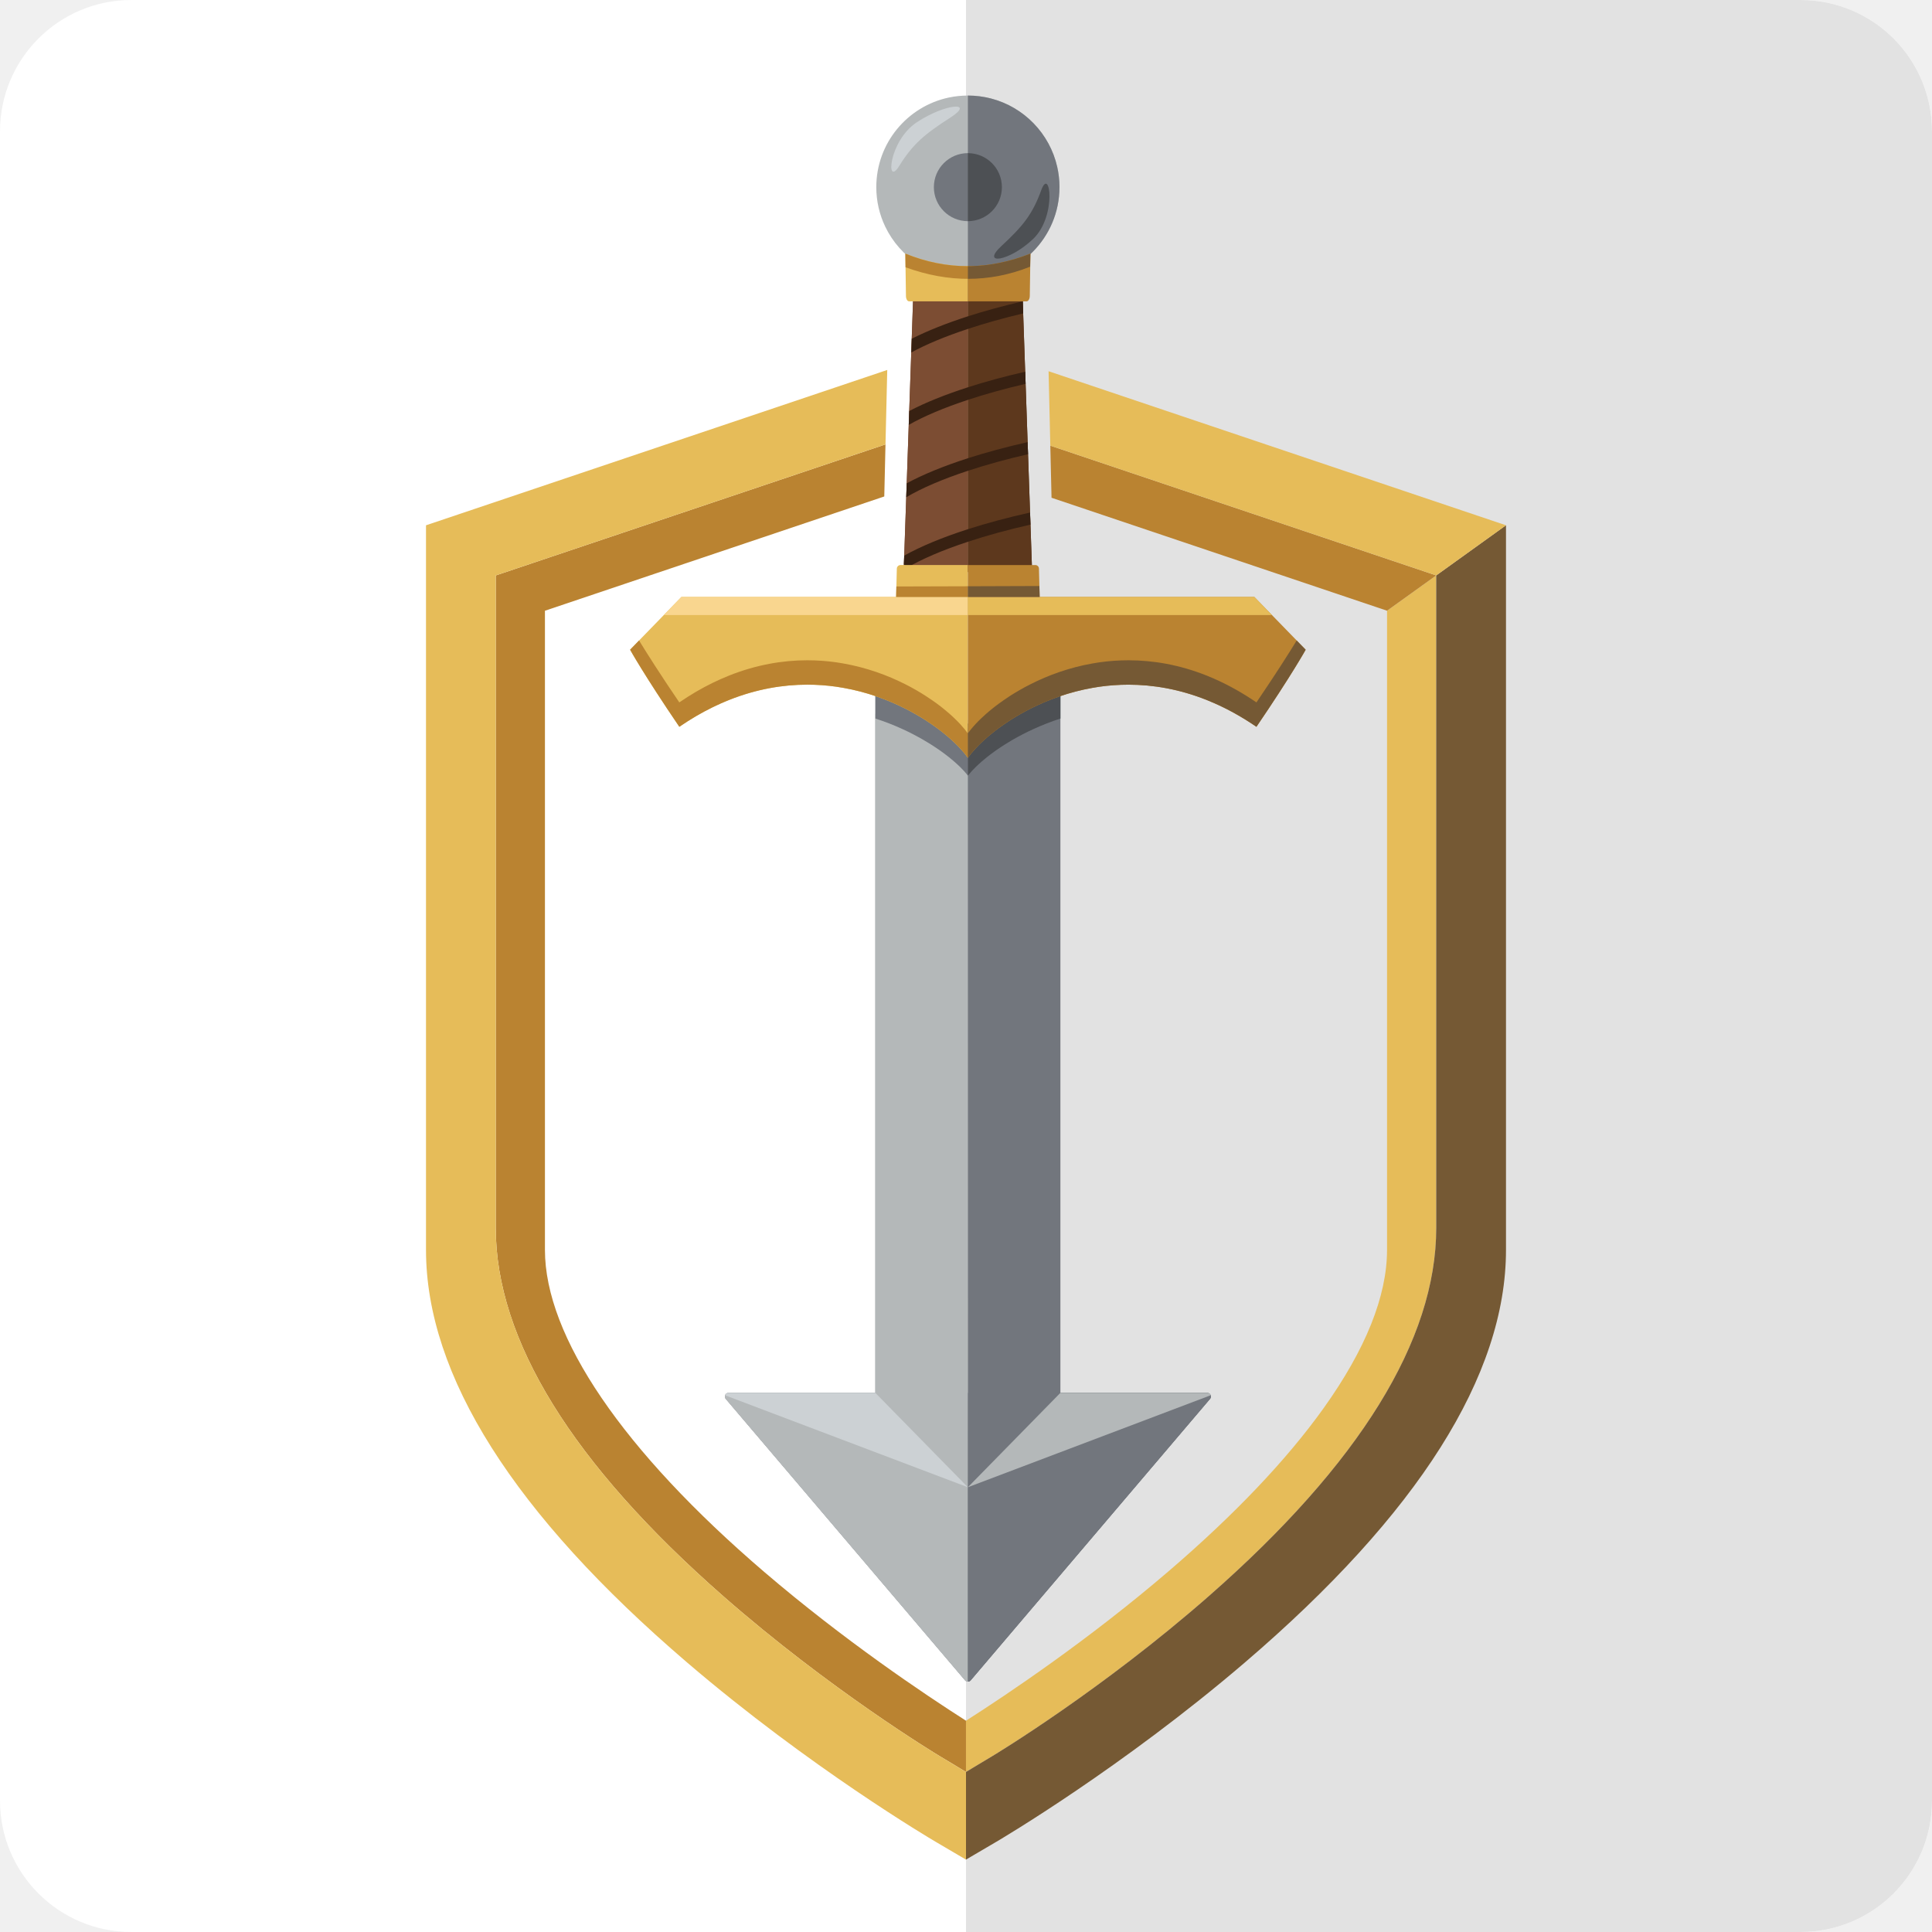
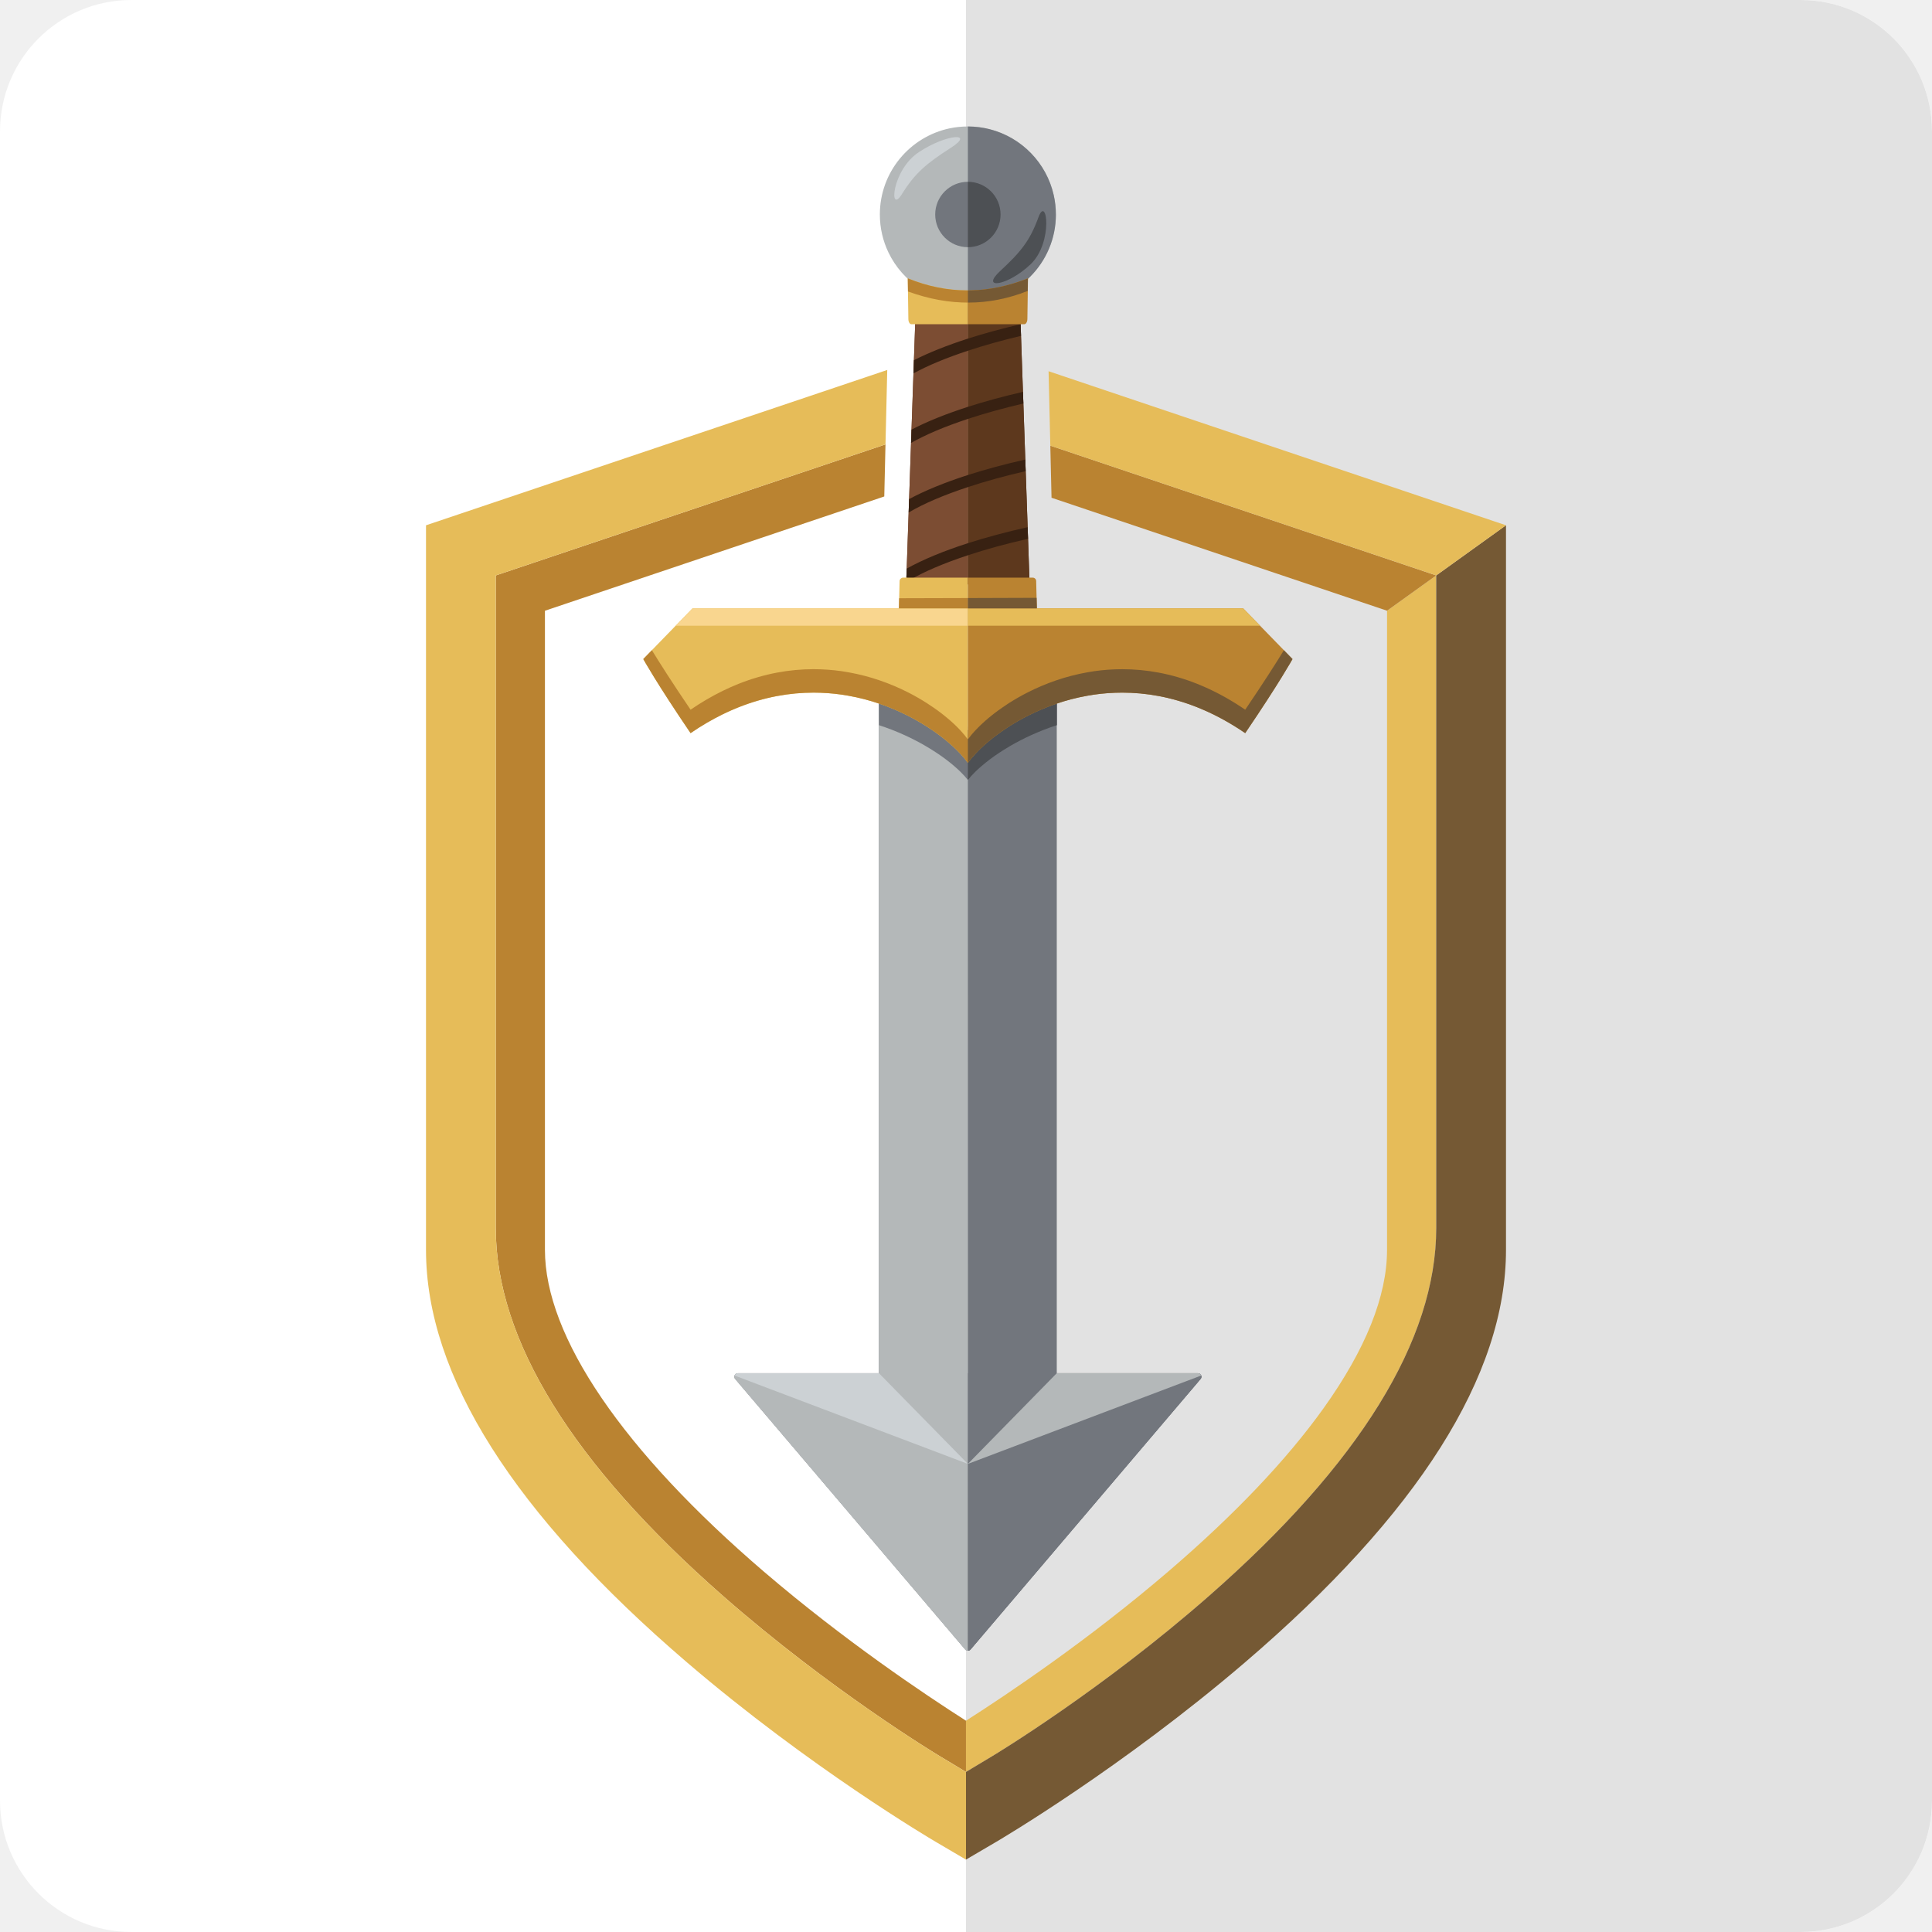
<svg xmlns="http://www.w3.org/2000/svg" id="Ebene_2" data-name="Ebene 2" viewBox="0 0 1000 1000">
  <defs>
    <style>
      .cls-1 {
        fill: #382112;
      }

      .cls-2 {
        fill: #b4b8b9;
      }

      .cls-3 {
        fill: #f9d68f;
      }

      .cls-4 {
        fill: #fff;
      }

      .cls-5 {
        fill: #e2e2e2;
      }

      .cls-6 {
        fill: #7c4d33;
      }

      .cls-7 {
        fill: #4d5054;
      }

      .cls-8 {
        fill: #72767d;
      }

      .cls-9 {
        fill: #ccd1d4;
      }

      .cls-10 {
        fill: #e6bc59;
      }

      .cls-11 {
        fill: #ba8331;
      }

      .cls-12 {
        fill: #5d381d;
      }

      .cls-13 {
        fill: #755934;
      }
    </style>
  </defs>
  <g id="Ebene_2-2" data-name="Ebene 2">
    <rect id="background" class="cls-4" width="1000" height="1000" rx="68" ry="68" />
    <path class="cls-5" d="M932,0h-432v1000h432c37.56,0,68-30.44,68-68V68c0-37.56-30.44-68-68-68Z" />
    <g>
      <g>
        <path class="cls-10" d="M743.37,297.85l-25.44,18.27v330.82c0,23.89-11.06,51.47-32.86,81.97-19.08,26.68-46.03,55.03-80.09,84.26-41.26,35.41-83.09,63.51-104.99,77.47v26.52h.01l13.57-8.16c2.3-1.38,56.84-34.36,112.16-82.89,78.08-68.5,117.66-132.58,117.66-190.5v-337.75h-.01Z" />
        <path class="cls-13" d="M743.39,297.85v337.75c0,57.92-39.59,122.01-117.66,190.5-55.32,48.52-109.85,81.51-112.16,82.89l-13.57,8.16h-.01v45.38s15.6-9.16,15.6-9.16c2.63-1.54,65.27-38.51,128.79-92.9,89.66-76.77,135.12-148.62,135.12-213.54v-375.05l-36.11,25.96ZM486.43,908.99l13.56,8.16h0s-13.56-8.16-13.56-8.16Z" />
        <path class="cls-11" d="M282.06,646.94v-330.82l175.64-59.15.63-26.95-201.72,67.83v337.75c0,57.92,39.59,122.01,117.66,190.5,55.32,48.52,109.85,81.51,112.16,82.89l13.56,8.16v-26.52c-21.74-13.86-63.15-41.67-104.33-76.92-73.25-62.72-113.6-121.96-113.6-166.78ZM543.64,230.68l.63,26.95,115.94,39.04,1.44.48,56.29,18.96,25.44-18.27-199.74-67.17Z" />
        <path class="cls-10" d="M486.43,908.99c-2.3-1.38-56.84-34.36-112.16-82.89-78.08-68.5-117.66-132.58-117.66-190.5v-337.75l201.72-67.83.91-38.53-238.74,80.4v375.05c0,64.93,45.46,136.77,135.12,213.54,63.52,54.39,126.16,91.36,128.79,92.9l15.59,9.16v-45.38s-13.57-8.16-13.57-8.16ZM542.74,192.15l.9,38.53,199.74,67.17,36.13-25.96-236.76-79.74Z" />
      </g>
      <g>
-         <path class="cls-8" d="M626.3,724.05l-123.89,145.7c-.75.87-2.12.87-2.87,0l-123.89-145.7c-1.05-1.22-.17-3.1,1.43-3.1h76.01v-372.56c19.56,7.1,36.27,0,41.09,6.17l6.8,20.03,9.7-4.52c4.83-6.17,18.63-14.59,38.18-21.68v372.56h76.01c1.61,0,2.49,1.88,1.44,3.1Z" />
-         <polygon class="cls-2" points="500.97 374.59 500.22 372.37 500.97 372.74 500.97 374.59" />
-         <path class="cls-2" d="M501.06,870.4c-.55.02-1.12-.2-1.51-.65l-123.89-145.7c-1.05-1.22-.17-3.1,1.43-3.1h76.01v-351.49c4.95,1.61,9.63,3.45,13.99,5.45.97.44,1.93.9,2.88,1.35.84.42,1.67.84,2.5,1.27.09.04.18.09.27.14h.01c.9.47,1.8.94,2.67,1.43h.01c.87.48,1.74.96,2.57,1.45,1.26.73,2.49,1.48,3.67,2.22.79.49,1.55,1,2.3,1.49.75.49,1.49,1,2.2,1.49.36.26.7.5,1.06.75.69.49,1.37,1,2.02,1.49.65.49,1.29.99,1.91,1.48.46.37.9.73,1.34,1.1.43.36.86.71,1.28,1.08.55.48,1.1.95,1.6,1.43.52.47,1.01.92,1.48,1.39,1.64,1.6,3.02,3.12,4.11,4.52l.09,471.42Z" />
-         <path class="cls-8" d="M626.3,724.05l-123.89,145.7c-.38.44-.91.66-1.44.65l.06-149.45h123.83c1.61,0,2.49,1.88,1.44,3.1Z" />
-         <path class="cls-2" d="M375.32,722.2c-.21.59-.15,1.29.33,1.85l123.89,145.7c.38.43.89.65,1.43.65v-100.61l-125.65-47.59Z" />
-         <path class="cls-9" d="M377.08,720.95c-1.05,0-1.77.81-1.86,1.71.02-.16.05-.31.1-.45l125.65,47.59-47.88-48.84h-76.01Z" />
-         <path class="cls-8" d="M626.64,722.19c.21.59.14,1.31-.34,1.87l-123.9,145.69c-.38.43-.89.65-1.43.65v-100.61s125.67-47.6,125.67-47.6Z" />
-         <path class="cls-2" d="M624.85,720.95c1.05,0,1.8.77,1.89,1.67-.02-.16-.05-.28-.1-.43l-125.67,47.6,47.88-48.84h76Z" />
+         <path class="cls-8" d="M621.42,713.76l-119.06,140.02c-.72.84-2.04.84-2.76,0l-119.06-140.02c-1.01-1.17-.17-2.98,1.37-2.98h73.04v-358.04c18.8,6.83,34.86,0,39.49,5.93l6.53,19.25,9.32-4.34c4.64-5.93,17.9-14.02,36.69-20.84v358.04h73.04c1.55,0,2.39,1.81,1.38,2.98Z" />
+         <polygon class="cls-2" points="500.97 377.92 500.25 375.79 500.97 376.14 500.97 377.92" />
+         <path class="cls-2" d="M501.06,854.4c-.53.02-1.08-.19-1.46-.63l-119.06-140.02c-1.01-1.17-.17-2.98,1.37-2.98h73.04v-337.79c4.76,1.55,9.25,3.31,13.44,5.24.93.43,1.86.86,2.77,1.3.8.4,1.61.8,2.4,1.22.08.04.18.08.26.13h.01c.86.45,1.73.9,2.57,1.37h.01c.84.46,1.67.92,2.47,1.4,1.21.7,2.39,1.42,3.53,2.13.76.47,1.49.96,2.21,1.43.72.47,1.43.96,2.12,1.43.34.25.67.49,1.02.72.66.47,1.31.96,1.94,1.43.63.47,1.24.95,1.83,1.42.44.35.86.7,1.29,1.05.41.34.83.69,1.23,1.04.53.46,1.05.91,1.54,1.37.5.45.97.89,1.42,1.34,1.57,1.54,2.9,2.99,3.95,4.34l.08,453.05Z" />
+         <path class="cls-8" d="M621.42,713.76l-119.06,140.02c-.37.43-.88.64-1.38.63l.05-143.63h119.01c1.55,0,2.39,1.81,1.38,2.98Z" />
+         <path class="cls-2" d="M380.22,711.98c-.21.57-.15,1.24.32,1.78l119.06,140.02c.37.41.85.63,1.37.63v-96.69l-120.75-45.73Z" />
+         <path class="cls-9" d="M381.91,710.78c-1.01,0-1.7.78-1.79,1.64.02-.15.05-.3.1-.44l120.75,45.73-46.02-46.94h-73.04Z" />
+         <path class="cls-8" d="M621.74,711.97c.21.57.14,1.26-.32,1.79l-119.07,140.01c-.37.41-.85.63-1.37.63v-96.69s120.77-45.74,120.77-45.74Z" />
+         <path class="cls-2" d="M620.02,710.78c1.01,0,1.73.74,1.82,1.6-.02-.15-.05-.27-.1-.41l-120.77,45.74,46.01-46.94h73.04Z" />
      </g>
-       <path class="cls-8" d="M548.86,350.85v21.07c-4.95,1.61-9.62,3.46-13.97,5.45-.97.44-1.93.9-2.88,1.35-.85.42-1.69.84-2.51,1.27h-.01c-.09.04-.17.09-.26.14-.91.47-1.81.95-2.68,1.43-.71.39-1.43.79-2.12,1.18-.31.18-.62.37-.92.54-1.1.64-2.17,1.29-3.2,1.95-.79.49-1.56.99-2.31,1.49-.75.49-1.49,1-2.2,1.49-.36.25-.7.5-1.05.75-.7.49-1.38,1-2.03,1.49-.65.49-1.29.99-1.91,1.48-.91.73-1.79,1.45-2.62,2.18-.55.48-1.08.95-1.6,1.43-.52.47-1.01.94-1.48,1.39-1.64,1.6-3.02,3.12-4.11,4.52-1.1-1.4-2.47-2.92-4.11-4.52-.47-.47-.96-.92-1.48-1.39-.5-.48-1.05-.95-1.6-1.43-.42-.37-.85-.73-1.28-1.08-.44-.37-.89-.73-1.34-1.1-.62-.49-1.26-.99-1.91-1.48-.65-.49-1.33-1-2.02-1.49-.36-.25-.7-.49-1.06-.75-.71-.49-1.45-1-2.2-1.49-.75-.49-1.51-1-2.3-1.49-1.18-.74-2.41-1.49-3.67-2.22-.84-.49-1.7-.97-2.57-1.45h-.01c-.87-.49-1.77-.96-2.67-1.43h-.01c-.09-.05-.18-.1-.27-.14-.82-.43-1.66-.85-2.5-1.27-.95-.46-1.91-.91-2.88-1.35-4.36-2.01-9.04-3.84-13.99-5.45v-21.07c19.56,7.1,36.27,0,41.09,6.17l6.8,20.03,9.7-4.52c4.83-6.17,18.63-14.59,38.18-21.68Z" />
-       <path class="cls-7" d="M548.86,350.85v21.07c-4.95,1.61-9.62,3.46-13.97,5.45-.97.44-1.93.9-2.88,1.35-.85.42-1.69.84-2.51,1.27h-.01c-.09.04-.17.09-.26.14-.91.47-1.81.95-2.68,1.43-.71.39-1.43.79-2.12,1.18-.31.18-.62.37-.92.54-1.1.64-2.17,1.29-3.2,1.95-.79.49-1.56.99-2.31,1.49-.75.49-1.49,1-2.2,1.49-.36.25-.7.5-1.05.75-.7.49-1.38,1-2.03,1.49-.65.49-1.29.99-1.91,1.48-.91.73-1.79,1.45-2.62,2.18-.55.48-1.08.95-1.6,1.43-.52.47-1.01.94-1.48,1.39-1.64,1.6-3.02,3.12-4.11,4.52v-24.39l9.7-4.52c4.83-6.17,18.63-14.59,38.18-21.68Z" />
+       <path class="cls-8" d="M546.99,355.1v20.25c-4.76,1.55-9.24,3.33-13.43,5.24-.93.43-1.86.86-2.77,1.3-.82.4-1.62.8-2.41,1.22h-.01c-.08.04-.17.08-.25.13-.88.45-1.74.91-2.58,1.37-.69.38-1.37.76-2.04,1.14-.3.18-.59.35-.89.52-1.05.62-2.08,1.24-3.08,1.87-.76.47-1.5.95-2.22,1.43-.72.47-1.43.96-2.12,1.43-.34.24-.67.49-1.01.72-.67.47-1.33.96-1.95,1.43-.63.47-1.24.95-1.83,1.42-.88.7-1.72,1.4-2.52,2.09-.53.46-1.04.91-1.54,1.37-.5.45-.97.9-1.42,1.34-1.57,1.54-2.9,2.99-3.95,4.34-1.05-1.35-2.38-2.8-3.95-4.34-.45-.45-.92-.89-1.42-1.34-.49-.46-1.01-.91-1.54-1.37-.4-.35-.82-.7-1.23-1.04-.43-.35-.85-.7-1.29-1.05-.59-.47-1.21-.95-1.83-1.42-.63-.47-1.28-.96-1.94-1.43-.34-.24-.67-.47-1.02-.72-.69-.47-1.4-.96-2.12-1.43-.72-.47-1.46-.96-2.21-1.43-1.14-.71-2.32-1.43-3.53-2.13-.8-.47-1.63-.93-2.47-1.4h-.01c-.84-.47-1.7-.92-2.57-1.37h-.01c-.08-.05-.18-.09-.26-.13-.79-.41-1.6-.82-2.4-1.22-.91-.44-1.83-.88-2.77-1.3-4.19-1.93-8.69-3.69-13.44-5.24v-20.25c18.8,6.83,34.86,0,39.49,5.93l6.53,19.25,9.32-4.34c4.64-5.93,17.9-14.02,36.69-20.84Z" />
+       <path class="cls-7" d="M546.99,355.1v20.25c-4.76,1.55-9.24,3.33-13.43,5.24-.93.43-1.86.86-2.77,1.3-.82.4-1.62.8-2.41,1.22h-.01c-.08.04-.17.08-.25.13-.88.45-1.74.91-2.58,1.37-.69.38-1.37.76-2.04,1.14-.3.18-.59.35-.89.52-1.05.62-2.08,1.24-3.08,1.87-.76.47-1.5.95-2.22,1.43-.72.47-1.43.96-2.12,1.43-.34.24-.67.49-1.01.72-.67.47-1.33.96-1.95,1.43-.63.47-1.24.95-1.83,1.42-.88.7-1.72,1.4-2.52,2.09-.53.46-1.04.91-1.54,1.37-.5.45-.97.9-1.42,1.34-1.57,1.54-2.9,2.99-3.95,4.34v-23.44l9.32-4.34c4.64-5.93,17.9-14.02,36.69-20.84Z" />
      <g>
-         <path class="cls-10" d="M506.3,385.99c-.49.49-.96.99-1.4,1.47-1.55,1.67-2.87,3.28-3.92,4.75v-83.22h-148.3l-26.54,27.31s7.05,12.79,25.47,39.89c1.46-1,2.9-1.95,4.35-2.87,1.45-.91,2.88-1.79,4.33-2.64,1.45-.85,2.88-1.65,4.31-2.42,1.43-.77,2.87-1.5,4.29-2.2,1.42-.7,2.84-1.37,4.27-1.99,1.42-.62,2.83-1.22,4.24-1.78,14.08-5.61,27.68-7.91,40.42-7.91,5.17,0,10.22.38,15.07,1.07,1.22.18,2.42.38,3.62.59,11.94,2.11,22.77,6.05,32.09,10.77.93.47,1.85.95,2.75,1.43.8.44,1.6.88,2.39,1.34.08.04.18.09.26.14h.01c.86.49,1.72.99,2.55,1.51h.01c.83.51,1.66,1.01,2.46,1.53,1.2.77,2.37,1.56,3.5,2.34.75.52,1.48,1.05,2.2,1.57.72.52,1.42,1.05,2.1,1.57.34.27.67.53,1.01.79.66.52,1.3,1.05,1.93,1.57.62.52,1.23,1.04,1.82,1.56.43.39.86.77,1.28,1.16.41.38.82.75,1.22,1.14.53.51,1.05,1,1.53,1.51.49.49.96.98,1.41,1.47,1.56,1.69,2.88,3.29,3.93,4.77,1.05-1.48,2.36-3.08,3.93-4.77.45-.48.92-.98,1.41-1.47.28-.29.58-.58.88-.87-.29.29-.59.58-.88.87Z" />
-         <path class="cls-11" d="M675.81,336.3s-7.06,12.79-25.48,39.89c-7.46-5.11-14.87-9.2-22.15-12.37-1.22-.54-2.43-1.05-3.64-1.53-14.09-5.6-27.68-7.9-40.41-7.9-5.18,0-10.22.37-15.08,1.06-1.21.18-2.43.38-3.61.59-11.94,2.11-22.78,6.05-32.1,10.77-.92.47-1.85.95-2.75,1.43-.81.44-1.61.89-2.4,1.34h-.01c-.07.04-.16.09-.25.14-.86.49-1.72,1.01-2.56,1.51-.68.42-1.37.82-2.02,1.24-.3.2-.59.39-.89.58-1.05.68-2.07,1.37-3.05,2.06-.75.52-1.49,1.03-2.2,1.56-.73.53-1.43,1.06-2.11,1.58-.34.26-.68.54-1.01.8-.66.52-1.31,1.05-1.93,1.56-.63.53-1.23,1.05-1.82,1.56-.87.78-1.7,1.54-2.5,2.3-.53.5-1.03,1.01-1.54,1.51-.49.49-.96.99-1.4,1.47-1.55,1.67-2.87,3.28-3.92,4.75v-83.22s148.27,0,148.27,0l26.56,27.31Z" />
-         <path class="cls-11" d="M500.97,379.61s0-.01.01-.01v12.61s-.01.01-.01.02c-1.05-1.49-2.36-3.09-3.93-4.78-.44-.49-.91-.97-1.4-1.47-.49-.5-1.01-1.01-1.54-1.51-.39-.38-.8-.76-1.22-1.15-.42-.38-.85-.76-1.28-1.16-.59-.52-1.19-1.03-1.82-1.56-.62-.52-1.27-1.05-1.92-1.56-.34-.26-.68-.53-1.02-.8-.68-.52-1.38-1.05-2.09-1.58-.73-.52-1.45-1.05-2.2-1.56-1.13-.79-2.3-1.58-3.51-2.35-.79-.52-1.61-1.02-2.45-1.53h-.01c-.84-.52-1.69-1.02-2.55-1.51h-.01c-.09-.05-.17-.1-.26-.14-.79-.46-1.59-.9-2.39-1.34-.9-.48-1.82-.96-2.75-1.43-9.32-4.73-20.16-8.67-32.1-10.77-1.19-.21-2.4-.41-3.62-.59-4.85-.69-9.9-1.06-15.07-1.06-12.73,0-26.32,2.3-40.41,7.9-1.42.55-2.82,1.16-4.25,1.79-1.42.62-2.84,1.28-4.26,1.98-1.43.7-2.86,1.44-4.3,2.2-1.43.76-2.87,1.58-4.31,2.41-1.45.85-2.88,1.74-4.33,2.65-1.44.92-2.89,1.87-4.35,2.87-18.42-27.1-25.48-39.89-25.48-39.89l4.64-4.78c3.96,6.49,10.66,17.09,20.83,32.05,1.45-1,2.91-1.95,4.35-2.87,1.45-.91,2.88-1.8,4.33-2.65,1.44-.84,2.88-1.65,4.31-2.41,1.44-.76,2.87-1.49,4.3-2.2,1.42-.7,2.84-1.35,4.26-1.98,1.43-.63,2.83-1.22,4.25-1.79,14.09-5.6,27.68-7.9,40.41-7.9,5.17,0,10.22.37,15.07,1.06,1.22.18,2.43.38,3.62.59,11.94,2.11,22.78,6.05,32.1,10.77.92.47,1.85.95,2.75,1.43.8.44,1.6.89,2.39,1.34.09.04.17.09.26.14h.01c.86.49,1.71,1,2.55,1.51h.01c.84.5,1.66,1.01,2.45,1.54,1.21.76,2.38,1.55,3.51,2.34.75.52,1.48,1.05,2.2,1.56.71.53,1.42,1.06,2.09,1.58.34.27.68.54,1.02.8.65.52,1.31,1.05,1.92,1.58.63.52,1.23,1.03,1.82,1.55.43.39.86.78,1.28,1.16.42.38.83.76,1.22,1.15.53.5,1.05,1.01,1.54,1.51.49.49.96.97,1.4,1.47,1.56,1.7,2.88,3.29,3.93,4.78Z" />
-         <path class="cls-13" d="M675.81,336.3s-7.06,12.79-25.48,39.89c-7.46-5.11-14.87-9.2-22.15-12.37-1.22-.54-2.43-1.05-3.64-1.53-14.09-5.6-27.68-7.9-40.41-7.9-5.18,0-10.22.37-15.08,1.06-1.21.18-2.43.38-3.61.59-11.94,2.11-22.78,6.05-32.1,10.77-.92.47-1.85.95-2.75,1.43-.81.44-1.61.89-2.4,1.34h-.01c-.07.04-.16.09-.25.14-.86.49-1.72,1.01-2.56,1.51-.68.42-1.37.82-2.02,1.24-.3.2-.59.39-.89.58-1.05.68-2.07,1.37-3.05,2.06-.75.52-1.49,1.03-2.2,1.56-.73.53-1.43,1.06-2.11,1.58-.34.26-.68.54-1.01.8-.66.52-1.31,1.05-1.93,1.56-.63.53-1.23,1.05-1.82,1.56-.87.78-1.7,1.54-2.5,2.3-.53.5-1.03,1.01-1.54,1.51-.49.49-.96.99-1.4,1.47-.39.42-.76.84-1.12,1.24-1.07,1.22-2.01,2.4-2.8,3.51v-12.62c.53-.75,1.13-1.54,1.81-2.35.31-.38.64-.76.99-1.15.07-.1.16-.2.26-.3.27-.32.57-.64.86-.96.44-.48.91-.97,1.4-1.47.5-.5,1.01-1.01,1.54-1.51.8-.76,1.63-1.53,2.5-2.3.59-.52,1.19-1.03,1.82-1.56.63-.52,1.27-1.05,1.93-1.56.33-.26.66-.54,1.01-.8.68-.52,1.38-1.05,2.11-1.58.71-.53,1.45-1.05,2.2-1.56.99-.69,2.01-1.38,3.05-2.06.3-.18.59-.38.89-.58.65-.42,1.34-.82,2.02-1.24.84-.5,1.7-1.02,2.56-1.51.09-.05.17-.1.25-.14h.01c.79-.46,1.59-.9,2.4-1.34.9-.48,1.82-.96,2.75-1.43,9.32-4.73,20.16-8.67,32.1-10.77,1.18-.21,2.4-.41,3.61-.59,4.86-.69,9.9-1.06,15.08-1.06,12.73,0,26.32,2.3,40.41,7.9,1.22.48,2.43.99,3.64,1.53,7.28,3.18,14.69,7.26,22.15,12.37,10.16-14.95,16.87-25.55,20.83-32.04l4.64,4.77Z" />
-         <polygon class="cls-3" points="500.97 308.99 500.97 318.35 343.59 318.35 352.69 308.99 500.97 308.99" />
-         <polygon class="cls-10" points="658.35 318.35 500.97 318.35 500.97 308.99 649.26 308.99 658.35 318.35" />
+         <path class="cls-10" d="M506.1,388.87c-.47.47-.92.95-1.35,1.41-1.49,1.61-2.76,3.15-3.76,4.57v-79.98h-142.52l-25.51,26.25s6.78,12.29,24.48,38.34c1.4-.96,2.79-1.88,4.18-2.76,1.39-.87,2.77-1.72,4.16-2.54,1.39-.81,2.77-1.59,4.15-2.32,1.38-.74,2.76-1.44,4.12-2.11,1.37-.67,2.73-1.31,4.1-1.91,1.37-.6,2.72-1.18,4.08-1.71,13.53-5.39,26.61-7.6,38.84-7.6,4.97,0,9.82.36,14.48,1.02,1.17.18,2.33.36,3.48.56,11.48,2.02,21.88,5.81,30.84,10.35.89.45,1.77.91,2.64,1.38.77.42,1.54.85,2.29,1.29.08.04.17.09.25.14h.01c.82.48,1.65.95,2.45,1.45h.01c.8.49,1.59.98,2.36,1.47,1.15.74,2.28,1.5,3.37,2.25.72.5,1.42,1.01,2.11,1.51.69.5,1.37,1.01,2.02,1.51.33.26.64.51.97.76.63.5,1.25,1.01,1.85,1.51.6.5,1.19,1,1.75,1.5.42.37.82.74,1.23,1.11.4.36.79.72,1.17,1.1.51.49,1.01.96,1.47,1.45.47.48.93.94,1.36,1.41,1.5,1.63,2.77,3.16,3.77,4.59,1.01-1.42,2.27-2.96,3.77-4.59.43-.46.88-.94,1.36-1.41.27-.28.56-.56.84-.83-.28.28-.57.56-.85.84Z" />
+         <path class="cls-11" d="M669,341.12s-6.78,12.29-24.48,38.34c-7.17-4.91-14.29-8.84-21.29-11.89-1.17-.52-2.33-1.01-3.5-1.47-13.54-5.38-26.6-7.6-38.84-7.6-4.98,0-9.82.36-14.5,1.02-1.16.18-2.33.37-3.47.57-11.48,2.02-21.89,5.81-30.85,10.35-.89.45-1.77.91-2.64,1.37-.78.43-1.55.85-2.31,1.29h-.01c-.07.04-.15.08-.24.13-.83.47-1.66.97-2.46,1.46-.65.4-1.31.79-1.94,1.2-.28.19-.57.38-.85.56-1.01.65-1.99,1.31-2.93,1.98-.72.5-1.43.99-2.12,1.5-.7.51-1.37,1.02-2.02,1.51-.33.25-.65.52-.97.77-.64.5-1.25,1.01-1.86,1.5-.6.51-1.18,1.01-1.75,1.5-.84.75-1.63,1.48-2.4,2.21-.51.49-.99.97-1.48,1.46-.47.47-.92.95-1.35,1.41-1.49,1.61-2.76,3.15-3.76,4.57v-79.98s142.49,0,142.49,0l25.52,26.25Z" />
+         <path class="cls-11" d="M500.97,382.74s0-.01.01-.01v12.12s-.01.01-.01.02c-1.01-1.43-2.27-2.97-3.77-4.59-.43-.47-.88-.93-1.35-1.41-.47-.49-.97-.97-1.48-1.46-.38-.37-.77-.73-1.17-1.1-.4-.37-.82-.73-1.23-1.11-.57-.5-1.15-.99-1.75-1.5-.59-.5-1.22-1.01-1.85-1.5-.33-.25-.65-.51-.98-.77-.65-.5-1.33-1.01-2.01-1.51-.7-.5-1.4-1.01-2.12-1.5-1.09-.76-2.21-1.51-3.37-2.26-.76-.5-1.55-.98-2.35-1.47h-.01c-.8-.5-1.62-.98-2.45-1.46h-.01c-.08-.05-.17-.09-.25-.13-.76-.44-1.53-.86-2.3-1.29-.86-.46-1.75-.92-2.64-1.37-8.96-4.54-19.37-8.33-30.85-10.35-1.15-.2-2.31-.39-3.48-.57-4.66-.66-9.51-1.02-14.48-1.02-12.24,0-25.3,2.21-38.84,7.6-1.36.53-2.71,1.11-4.08,1.72-1.36.59-2.73,1.23-4.09,1.91-1.37.67-2.75,1.38-4.13,2.12-1.37.73-2.76,1.51-4.14,2.32-1.4.82-2.77,1.67-4.17,2.54-1.38.89-2.78,1.8-4.18,2.76-17.7-26.04-24.48-38.34-24.48-38.34l4.46-4.59c3.81,6.24,10.25,16.42,20.02,30.8,1.4-.96,2.79-1.87,4.18-2.76,1.4-.88,2.77-1.73,4.17-2.54,1.38-.8,2.77-1.59,4.14-2.32,1.38-.73,2.76-1.43,4.13-2.12,1.36-.67,2.73-1.3,4.09-1.91,1.37-.6,2.72-1.17,4.08-1.72,13.54-5.38,26.6-7.6,38.84-7.6,4.97,0,9.82.36,14.48,1.02,1.17.18,2.33.37,3.48.57,11.48,2.02,21.89,5.81,30.85,10.35.89.45,1.77.91,2.64,1.37.77.43,1.54.85,2.3,1.29.08.04.17.08.25.13h.01c.83.47,1.64.96,2.45,1.46h.01c.8.49,1.6.97,2.35,1.48,1.16.73,2.28,1.49,3.37,2.25.72.5,1.42,1.01,2.12,1.5.69.51,1.36,1.02,2.01,1.51.33.26.65.52.98.77.63.5,1.25,1.01,1.85,1.51.6.5,1.18.99,1.75,1.49.41.38.83.75,1.23,1.11.4.37.79.73,1.17,1.1.51.49,1.01.97,1.48,1.46.47.47.92.93,1.35,1.41,1.5,1.63,2.77,3.16,3.77,4.59Z" />
+         <path class="cls-13" d="M669,341.12s-6.78,12.29-24.48,38.34c-7.17-4.91-14.29-8.84-21.29-11.89-1.17-.52-2.33-1.01-3.5-1.47-13.54-5.38-26.6-7.6-38.84-7.6-4.98,0-9.82.36-14.5,1.02-1.16.18-2.33.37-3.47.57-11.48,2.02-21.89,5.81-30.85,10.35-.89.45-1.77.91-2.64,1.37-.78.43-1.55.85-2.31,1.29h-.01c-.07.04-.15.08-.24.13-.83.47-1.66.97-2.46,1.46-.65.4-1.31.79-1.94,1.2-.28.19-.57.38-.85.56-1.01.65-1.99,1.31-2.93,1.98-.72.5-1.43.99-2.12,1.5-.7.51-1.37,1.02-2.02,1.51-.33.25-.65.52-.97.77-.64.5-1.25,1.01-1.86,1.5-.6.51-1.18,1.01-1.75,1.5-.84.75-1.63,1.48-2.4,2.21-.51.49-.99.97-1.48,1.46-.47.47-.92.95-1.35,1.41-.38.4-.73.8-1.08,1.2-1.03,1.17-1.93,2.31-2.69,3.37v-12.13c.51-.72,1.09-1.48,1.74-2.26.3-.37.62-.73.95-1.1.07-.09.15-.19.25-.28.26-.31.54-.62.83-.92.43-.46.88-.93,1.35-1.41.49-.49.97-.97,1.48-1.46.77-.73,1.56-1.47,2.4-2.21.57-.5,1.15-.99,1.75-1.5.6-.5,1.22-1.01,1.86-1.5.32-.25.64-.52.97-.77.65-.5,1.33-1.01,2.02-1.51.69-.51,1.4-1.01,2.12-1.5.95-.66,1.93-1.33,2.93-1.98.28-.18.57-.37.85-.56.63-.4,1.29-.79,1.94-1.2.8-.49,1.63-.98,2.46-1.46.08-.05.17-.09.24-.13h.01c.76-.44,1.53-.86,2.31-1.29.86-.46,1.75-.92,2.64-1.37,8.96-4.54,19.37-8.33,30.85-10.35,1.14-.2,2.31-.39,3.47-.57,4.67-.66,9.51-1.02,14.5-1.02,12.24,0,25.3,2.21,38.84,7.6,1.17.46,2.33.95,3.5,1.47,6.99,3.05,14.12,6.98,21.29,11.89,9.76-14.37,16.21-24.55,20.02-30.79l4.46,4.58Z" />
+         <polygon class="cls-3" points="500.97 314.87 500.97 323.86 349.72 323.86 358.47 314.87 500.97 314.87" />
+         <polygon class="cls-10" points="652.22 323.86 500.97 323.86 500.97 314.87 643.48 314.87 652.22 323.86" />
      </g>
      <g>
-         <polygon class="cls-12" points="500.98 296.06 534.22 296.06 528.97 144.34 528.87 144.34 500.98 144.34 500.98 296.06" />
-         <polygon class="cls-6" points="473.08 144.34 472.98 144.34 467.73 296.06 500.98 296.06 500.98 144.34 473.08 144.34" />
-         <polygon class="cls-12" points="534.22 296.06 500.97 296.06 500.97 144.33 528.97 144.33 529.1 147.8 529.38 155.97 529.59 162.23 530.63 192.4 530.86 198.67 531.89 228.84 532.11 235.1 533.16 265.29 533.37 271.55 534.22 296.06" />
-         <polygon class="cls-6" points="500.97 144.33 500.97 296.06 467.73 296.06 467.86 292.06 468.02 287.6 469.07 257.35 469.32 250.16 470.36 219.91 470.61 212.74 471.67 182.45 471.91 175.33 472.86 147.8 472.99 144.33 500.97 144.33" />
-         <path class="cls-1" d="M467.86,292.06l1.22,2.04c7.93-4.72,18.92-9.41,31.89-13.68,9.81-3.25,20.76-6.25,32.39-8.88l-.21-6.25c-11.59,2.57-22.42,5.49-32.19,8.63-13.14,4.22-24.35,8.87-32.95,13.68l-.16,4.46Z" />
-         <path class="cls-1" d="M530.86,198.67c-10.7,2.49-20.78,5.29-29.88,8.3-12.29,4.05-22.79,8.47-30.61,12.94l.25-7.17c8.21-4.31,18.51-8.46,30.36-12.28,9.05-2.92,19.02-5.63,29.66-8.06l.22,6.27Z" />
-         <path class="cls-1" d="M532.11,235.1c-11.16,2.56-21.68,5.47-31.14,8.59-12.97,4.27-23.96,8.96-31.89,13.68v-.02s.23-7.19.23-7.19c8.41-4.56,19.17-8.95,31.66-12.98,9.41-3.02,19.8-5.82,30.92-8.34l.22,6.25Z" />
-         <path class="cls-1" d="M529.59,162.23c-10.22,2.41-19.87,5.12-28.61,8.02-11.61,3.83-21.63,7.98-29.3,12.2l.25-7.12c7.99-4.06,17.82-7.99,29.06-11.61,8.69-2.8,18.24-5.39,28.41-7.76l.21,6.27Z" />
+         <polygon class="cls-12" points="500.98 302.45 532.93 302.45 527.88 156.64 527.78 156.64 500.98 156.64 500.98 302.45" />
+         <polygon class="cls-6" points="474.17 156.64 474.07 156.64 469.03 302.45 500.98 302.45 500.98 156.64 474.17 156.64" />
+         <polygon class="cls-12" points="532.92 302.45 500.97 302.45 500.97 156.63 527.88 156.63 528 159.97 528.27 167.81 528.47 173.84 529.48 202.83 529.69 208.85 530.69 237.85 530.9 243.86 531.9 272.88 532.11 278.89 532.92 302.45" />
+         <polygon class="cls-6" points="500.97 156.63 500.97 302.45 469.02 302.45 469.15 298.6 469.31 294.32 470.31 265.24 470.55 258.33 471.56 229.26 471.79 222.37 472.81 193.26 473.05 186.43 473.96 159.97 474.08 156.63 500.97 156.63" />
+         <path class="cls-1" d="M469.15,298.6l1.17,1.96c7.62-4.53,18.19-9.04,30.65-13.15,9.43-3.12,19.95-6.01,31.13-8.53l-.2-6.01c-11.13,2.47-21.55,5.28-30.93,8.29-12.63,4.06-23.41,8.52-31.66,13.15l-.15,4.28Z" />
+         <path class="cls-1" d="M529.69,208.85c-10.28,2.39-19.97,5.09-28.72,7.98-11.81,3.89-21.9,8.14-29.42,12.44l.24-6.89c7.89-4.14,17.78-8.13,29.18-11.8,8.7-2.8,18.28-5.41,28.51-7.75l.21,6.02Z" />
+         <path class="cls-1" d="M530.9,243.86c-10.72,2.46-20.84,5.25-29.93,8.26-12.46,4.11-23.03,8.61-30.65,13.15v-.02s.22-6.91.22-6.91c8.08-4.38,18.42-8.6,30.42-12.47,9.04-2.9,19.03-5.6,29.71-8.01l.21,6.01Z" />
+         <path class="cls-1" d="M528.47,173.84c-9.82,2.32-19.1,4.92-27.5,7.7-11.16,3.68-20.79,7.67-28.16,11.73l.24-6.84c7.68-3.9,17.12-7.68,27.93-11.16,8.35-2.69,17.52-5.18,27.3-7.45l.2,6.02Z" />
      </g>
      <g>
-         <path class="cls-10" d="M466.12,292.46h34.86v16.52h-37.15l.28-11.07.09-3.57c.02-.99.78-1.79,1.74-1.87.06-.01.12-.01.18-.01Z" />
-         <path class="cls-11" d="M537.85,297.92l-.09-3.63c-.02-1.01-.85-1.82-1.86-1.82h-34.93v16.52h37.16l-.28-11.07Z" />
-         <polygon class="cls-11" points="500.97 303.45 500.97 308.99 463.83 308.99 463.96 303.56 500.97 303.45" />
-         <polygon class="cls-13" points="538.13 308.99 500.97 308.99 500.97 303.45 537.98 303.32 538.13 308.99" />
+         <path class="cls-10" d="M467.47,298.99h33.5v15.88h-35.7l.27-10.64.08-3.43c.02-.95.75-1.72,1.67-1.8.06-.01.12-.01.18-.01Z" />
+         <path class="cls-11" d="M536.41,304.23l-.08-3.49c-.02-.97-.82-1.75-1.79-1.75h-33.57v15.88h35.71l-.27-10.64Z" />
+         <polygon class="cls-11" points="500.97 309.55 500.97 314.87 465.27 314.87 465.4 309.65 500.97 309.55" />
+         <polygon class="cls-13" points="536.68 314.87 500.97 314.87 500.97 309.55 536.54 309.43 536.68 314.87" />
      </g>
      <g>
-         <path class="cls-2" d="M548.38,96.87c0,26.18-21.21,47.4-47.4,47.4-18.86,0-35.15-11.02-42.79-26.98-2.96-6.18-4.62-13.11-4.62-20.43,0-22.82,16.13-41.88,37.6-46.39,3.16-.66,6.44-1.01,9.8-1.01,4.11,0,8.11.53,11.92,1.51,17.09,4.42,30.42,18.14,34.32,35.42.76,3.36,1.17,6.87,1.17,10.47Z" />
-         <path class="cls-8" d="M548.38,96.87c0,26.18-21.21,47.4-47.4,47.4V49.46c4.11,0,8.11.53,11.92,1.51,17.09,4.42,30.42,18.14,34.32,35.42.76,3.36,1.17,6.87,1.17,10.47Z" />
-         <circle class="cls-8" cx="500.98" cy="96.87" r="17.61" />
-         <path class="cls-7" d="M518.58,96.87c0,9.73-7.88,17.61-17.61,17.61v-35.21c9.73,0,17.61,7.88,17.61,17.61Z" />
-         <path class="cls-9" d="M465.42,85.92c-7.02,11.32-5.62-12.87,9.14-22.65,14.77-9.78,30.49-10.84,17.27-2.35-13.23,8.49-19.39,13.67-26.41,24.99Z" />
-         <path class="cls-7" d="M538.96,98.41c4.55-12.53,8.15,13.45-4.17,25.23-12.32,11.78-27.48,13.91-16.39,3.64,11.09-10.28,16.01-16.34,20.56-28.87Z" />
+         <path class="cls-2" d="M546.53,111.02c0,25.16-20.39,45.56-45.56,45.56-18.13,0-33.78-10.59-41.12-25.93-2.84-5.94-4.44-12.6-4.44-19.63,0-21.93,15.5-40.24,36.14-44.59,3.04-.64,6.19-.97,9.42-.97,3.95,0,7.8.51,11.45,1.46,16.42,4.25,29.24,17.43,32.98,34.04.73,3.23,1.12,6.6,1.12,10.06Z" />
+         <path class="cls-8" d="M546.53,111.02c0,25.16-20.39,45.56-45.56,45.56v-91.11c3.95,0,7.8.51,11.45,1.46,16.42,4.25,29.24,17.43,32.98,34.04.73,3.23,1.12,6.6,1.12,10.06Z" />
+         <circle class="cls-8" cx="500.98" cy="111.02" r="16.92" />
+         <path class="cls-7" d="M517.89,111.02c0,9.35-7.57,16.92-16.92,16.92v-33.84c9.35,0,16.92,7.57,16.92,16.92Z" />
+         <path class="cls-9" d="M466.81,100.5c-6.75,10.88-5.4-12.37,8.79-21.76,14.19-9.4,29.31-10.42,16.59-2.26-12.71,8.16-18.63,13.14-25.38,24.02Z" />
+         <path class="cls-7" d="M537.48,112.5c4.38-12.05,7.83,12.93-4.01,24.25-11.84,11.32-26.41,13.37-15.75,3.5s15.39-15.7,19.76-27.74Z" />
      </g>
      <g>
-         <path class="cls-11" d="M533.34,131.28l-.32,21.87c-.01,1.56-.76,2.82-1.66,2.82h-30.39v-18.2c.59-.01,1.17-.01,1.76-.02,10.26-.2,20.45-2.35,30.56-6.44.01-.01.04-.01.05-.02Z" />
-         <path class="cls-10" d="M500.97,155.97v-18.2c.07,0,.15,0,.22,0-10.79,0-21.65-2.16-32.59-6.49l.32,21.97c.02,1.51.74,2.72,1.61,2.72h60.81s0,0,0,0h-30.38Z" />
-         <path class="cls-11" d="M533.2,138.04l.1-6.76c-21.77,8.6-43.33,8.7-64.69,0l.1,7.06c22.33,8.13,43.8,7.94,64.48-.3Z" />
-         <path class="cls-13" d="M533.29,131.28v.02l-.1,6.74c-10.54,4.2-21.28,6.3-32.22,6.29v-6.56c.59-.01,1.17-.01,1.76-.02,10.13-.26,20.32-2.43,30.56-6.46Z" />
+         <path class="cls-11" d="M532.08,144.09l-.31,21.02c-.01,1.5-.73,2.71-1.6,2.71h-29.2v-17.49c.57-.01,1.12-.01,1.69-.02,9.86-.19,19.65-2.26,29.37-6.19.01-.01.04-.01.05-.02Z" />
+         <path class="cls-10" d="M500.97,167.81v-17.49c.07,0,.14,0,.21,0-10.37,0-20.81-2.07-31.32-6.23l.31,21.11c.02,1.45.71,2.62,1.55,2.62h58.44s0,0,0,0h-29.2Z" />
+         <path class="cls-11" d="M531.94,150.58l.09-6.5c-20.92,8.27-41.64,8.36-62.16,0l.1,6.79c21.46,7.82,42.1,7.63,61.97-.29Z" />
+         <path class="cls-13" d="M532.03,144.09v.02l-.09,6.47c-10.13,4.03-20.45,6.06-30.97,6.05v-6.31c.57-.01,1.12-.01,1.69-.02,9.74-.25,19.52-2.33,29.37-6.21Z" />
      </g>
    </g>
  </g>
</svg>
